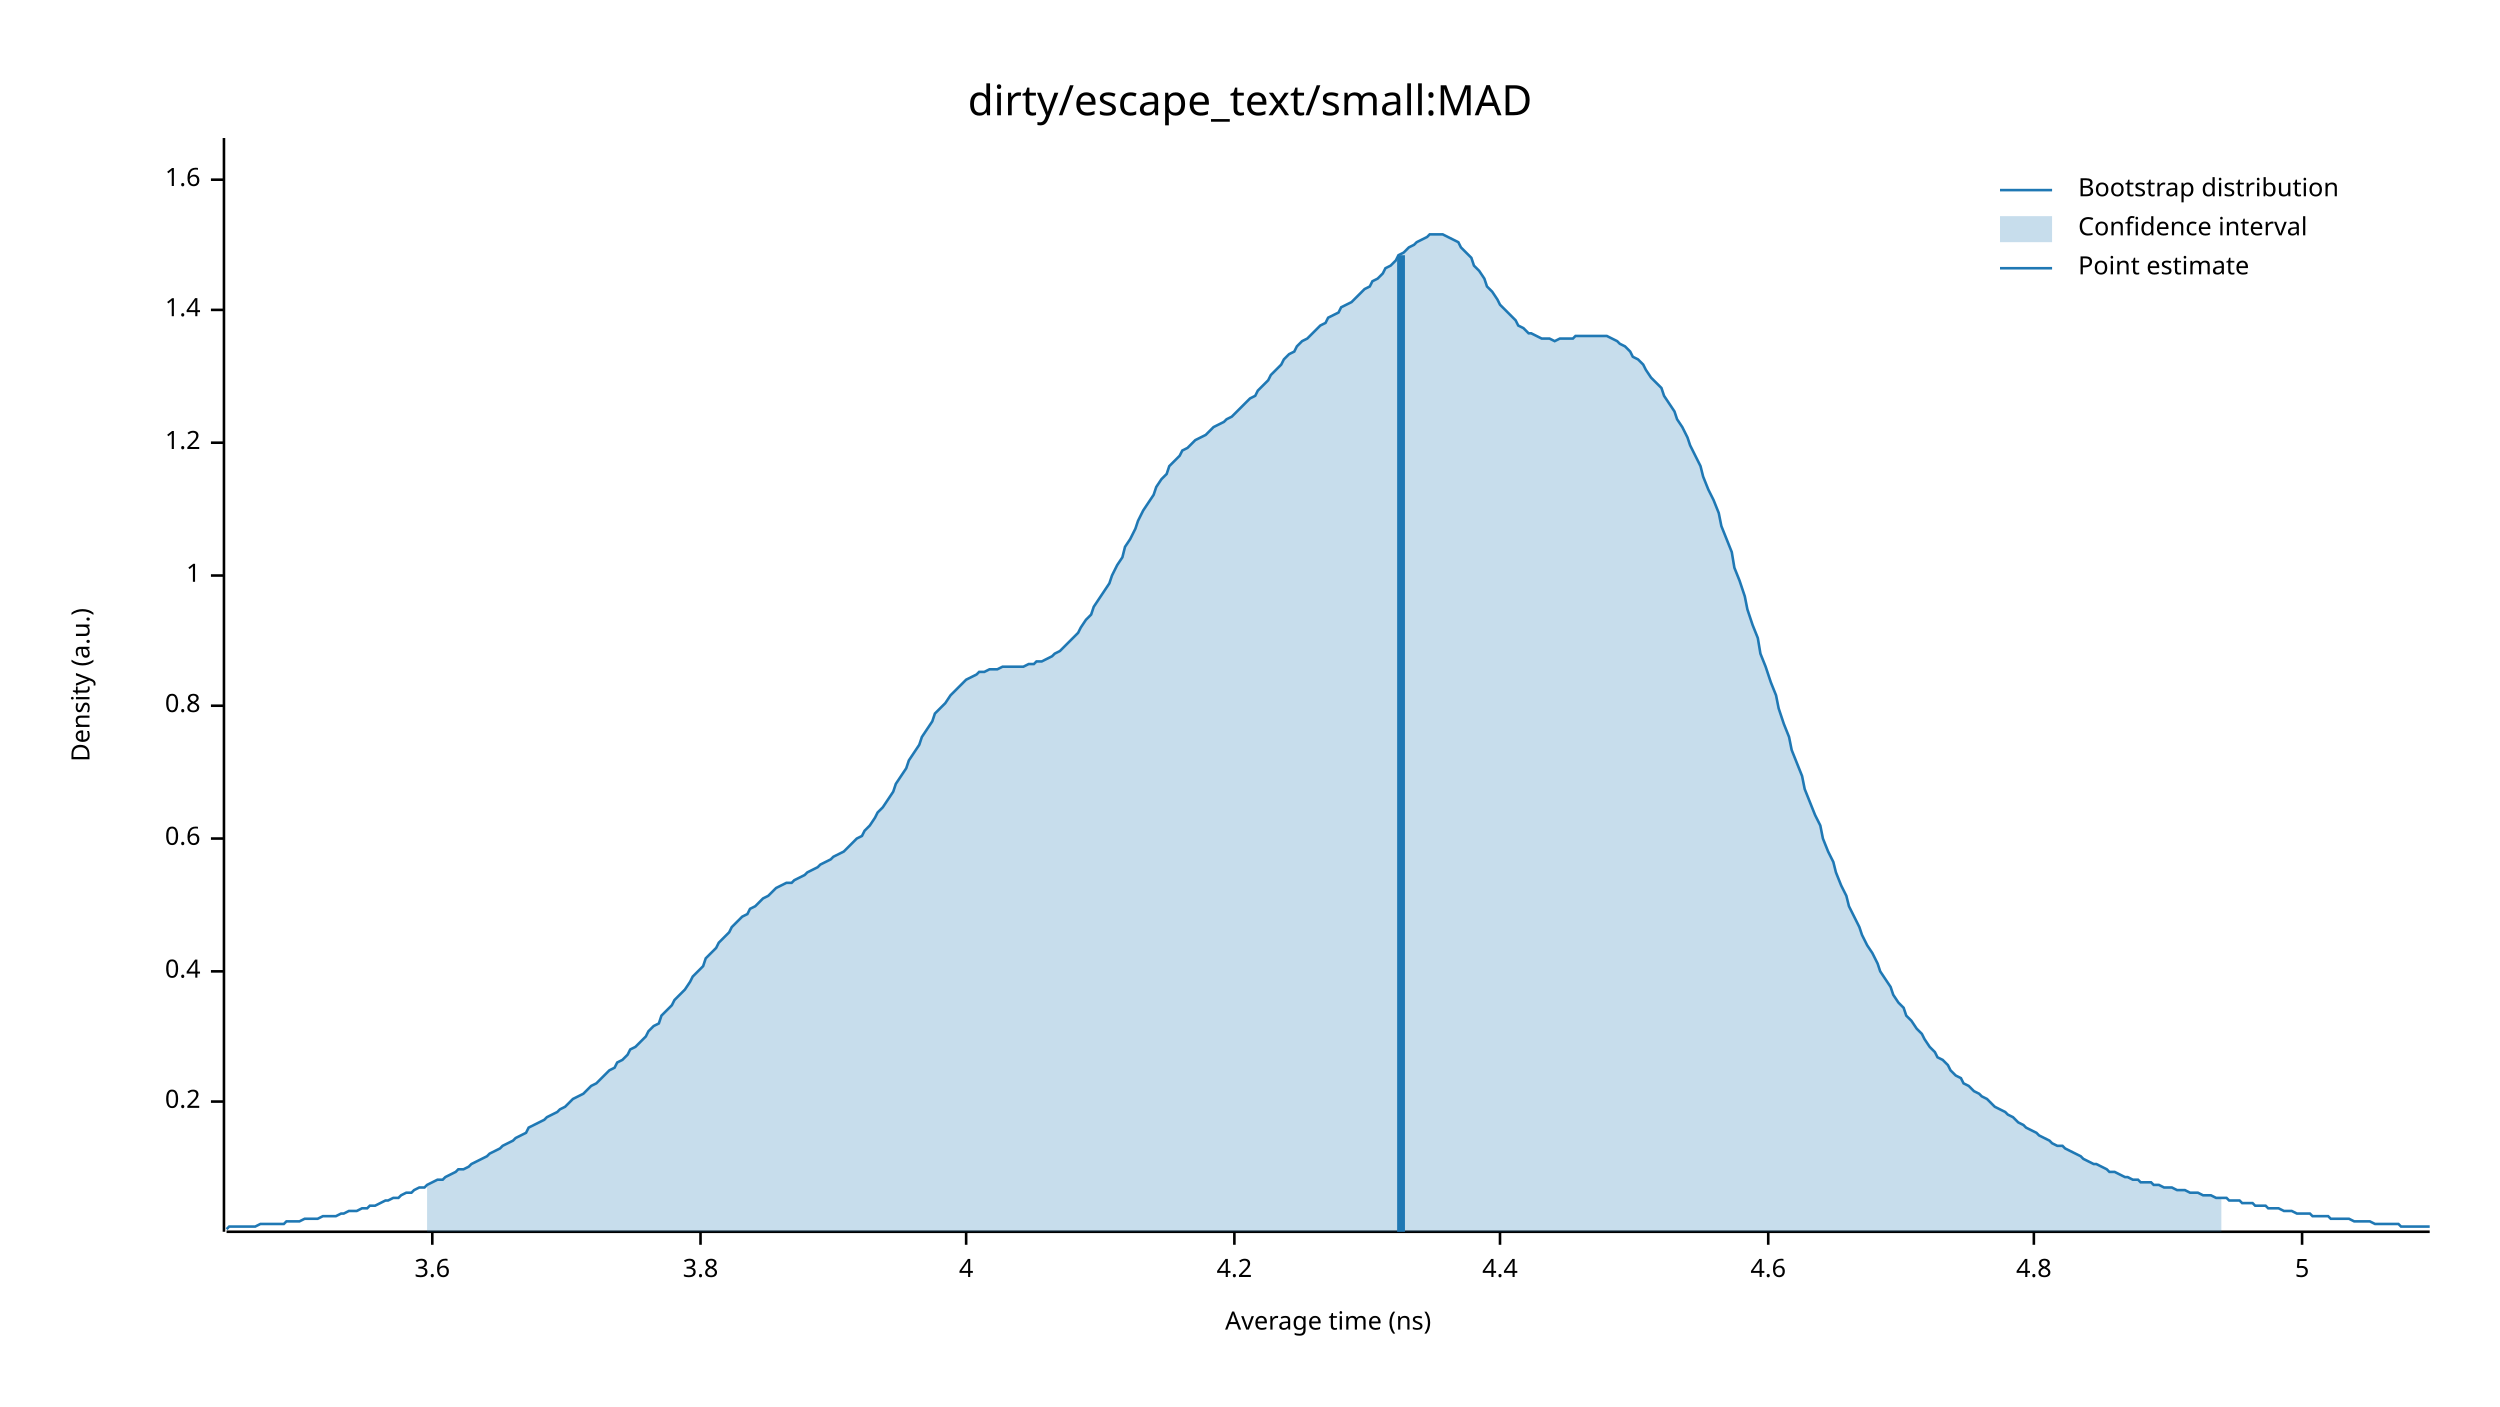
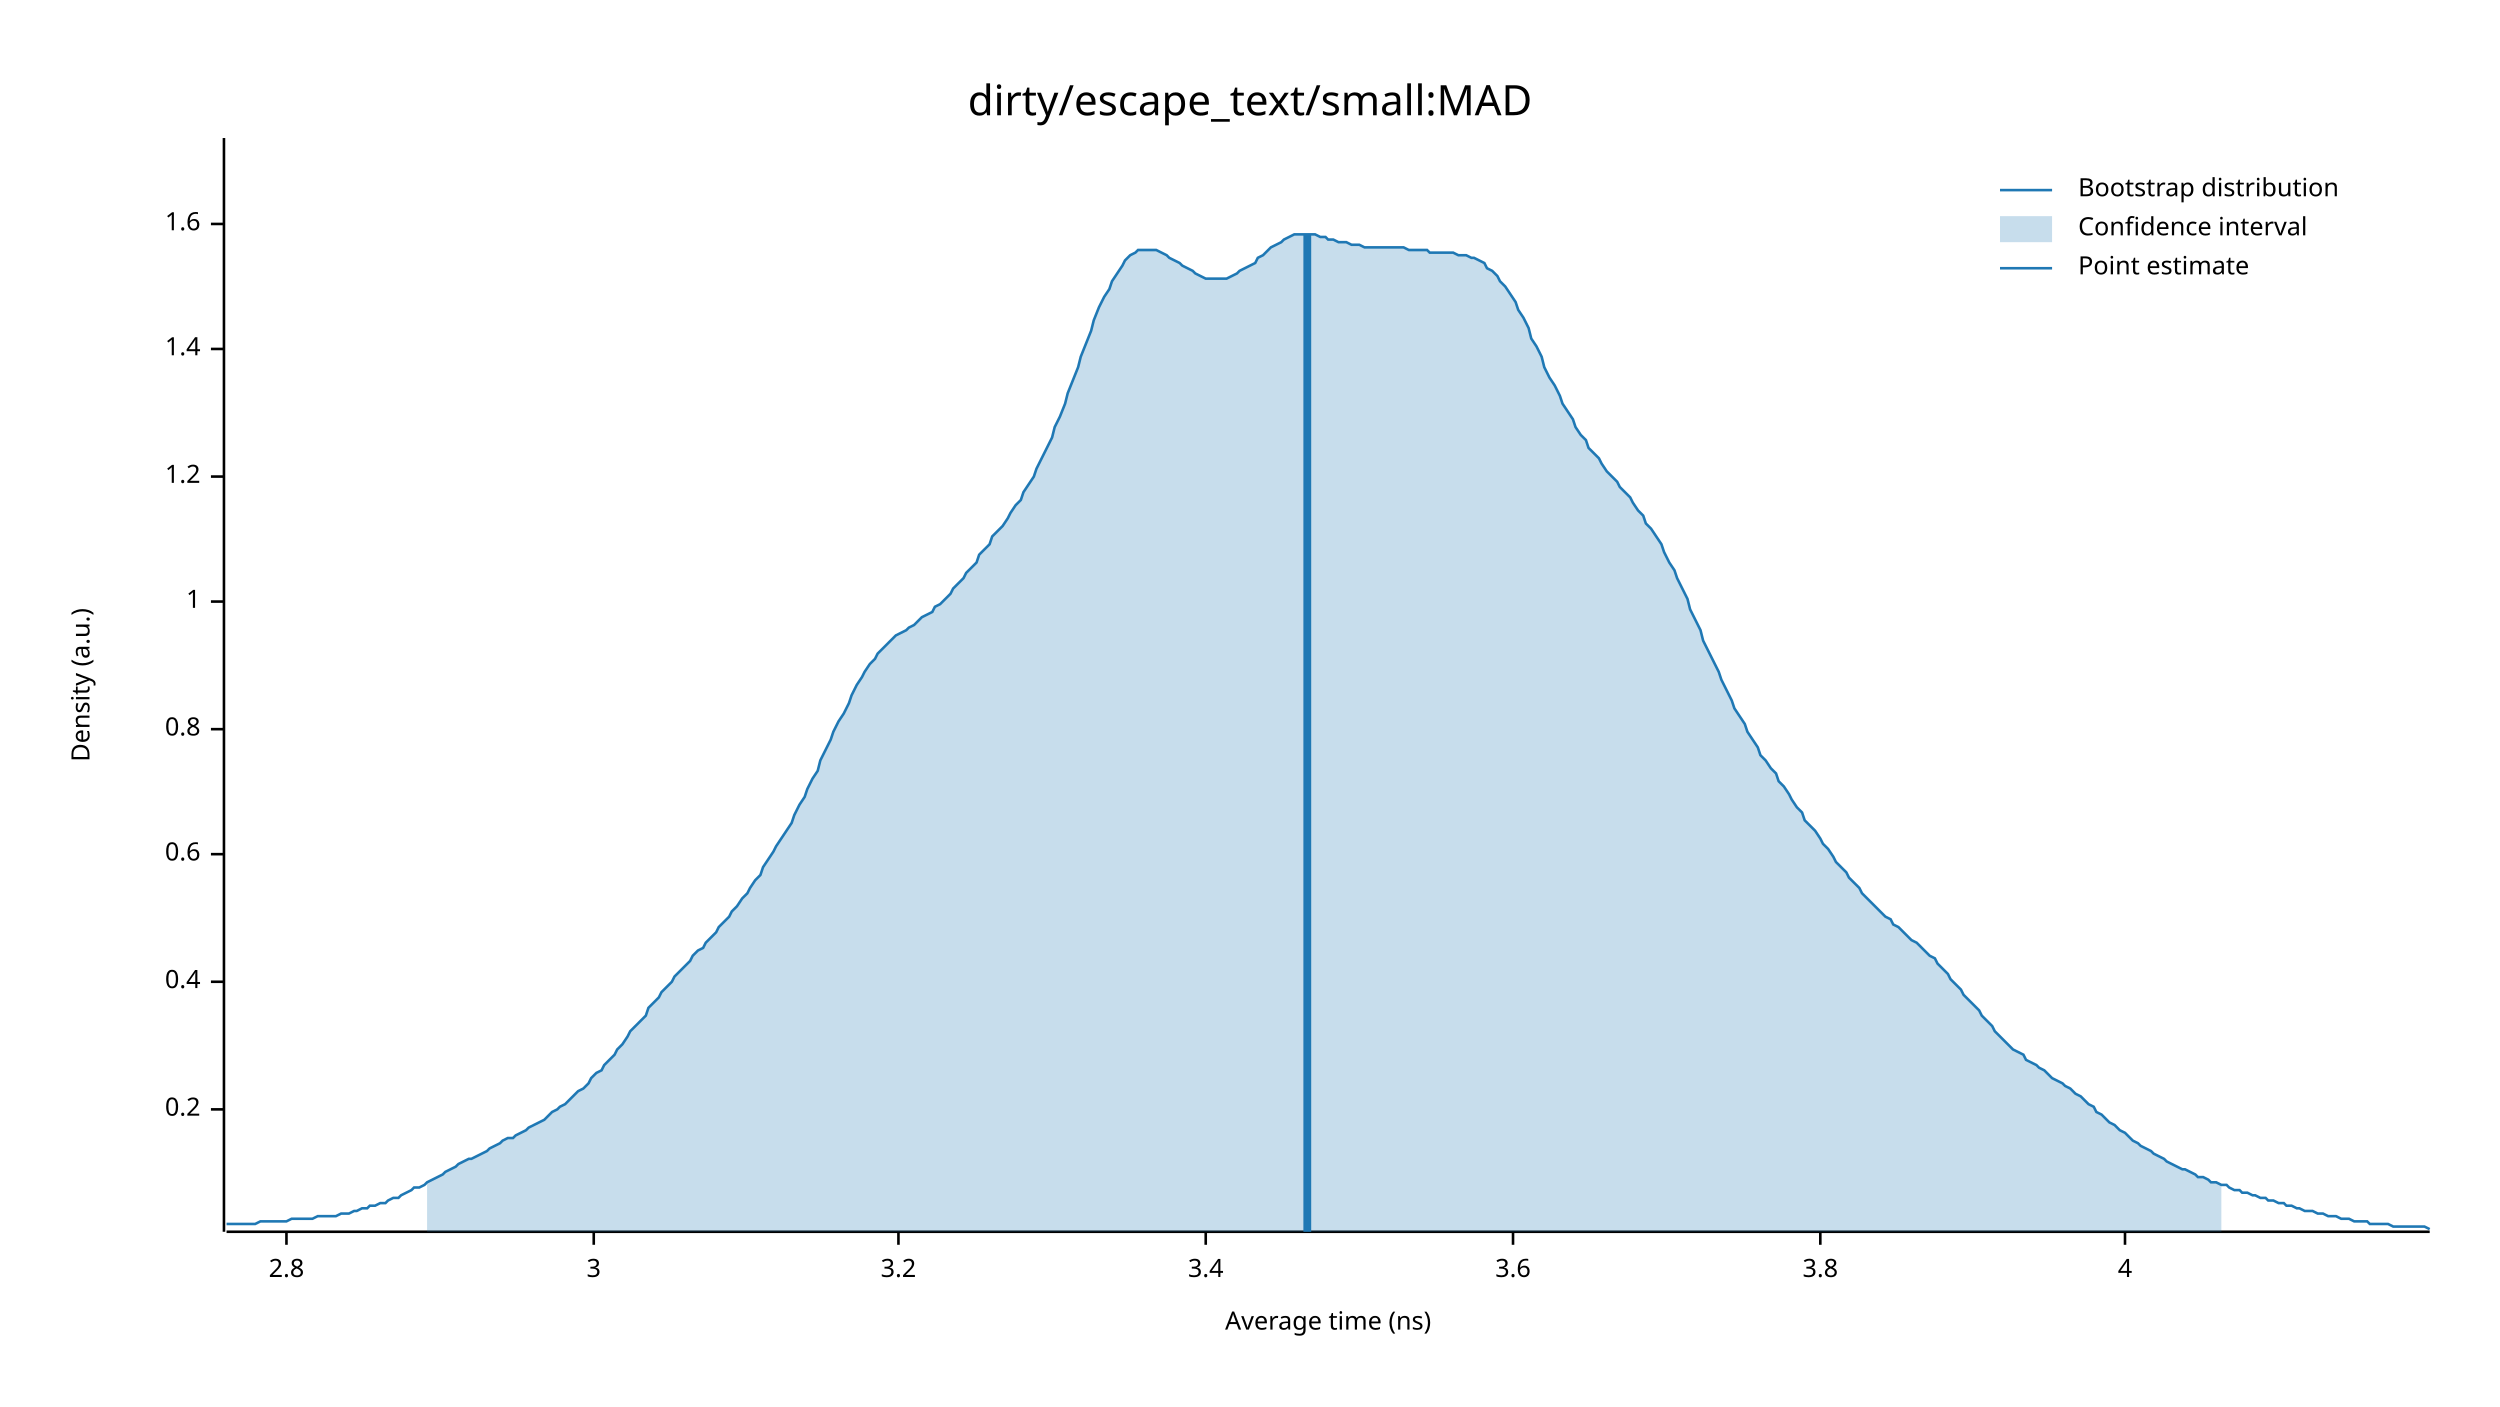
<svg xmlns="http://www.w3.org/2000/svg" width="960" height="540" viewBox="0 0 960 540">
  <text x="480" y="32" dy="0.76em" text-anchor="middle" font-family="sans-serif" font-size="16.129" opacity="1" fill="#000000">
dirty/escape_text/small:MAD
</text>
  <text x="27" y="263" dy="0.76em" text-anchor="middle" font-family="sans-serif" font-size="9.677" opacity="1" fill="#000000" transform="rotate(270, 27, 263)">
Density (a.u.)
</text>
  <text x="510" y="513" dy="-0.5ex" text-anchor="middle" font-family="sans-serif" font-size="9.677" opacity="1" fill="#000000">
Average time (ns)
</text>
  <polyline fill="none" opacity="1" stroke="#000000" stroke-width="1" points="86,53 86,473 " />
-   <text x="77" y="423" dy="0.5ex" text-anchor="end" font-family="sans-serif" font-size="9.677" opacity="1" fill="#000000">
+   <text x="77" y="426" dy="0.5ex" text-anchor="end" font-family="sans-serif" font-size="9.677" opacity="1" fill="#000000">
0.2
</text>
-   <polyline fill="none" opacity="1" stroke="#000000" stroke-width="1" points="81,423 86,423 " />
-   <text x="77" y="373" dy="0.5ex" text-anchor="end" font-family="sans-serif" font-size="9.677" opacity="1" fill="#000000">
+   <polyline fill="none" opacity="1" stroke="#000000" stroke-width="1" points="81,426 86,426 " />
+   <text x="77" y="377" dy="0.5ex" text-anchor="end" font-family="sans-serif" font-size="9.677" opacity="1" fill="#000000">
0.4
</text>
-   <polyline fill="none" opacity="1" stroke="#000000" stroke-width="1" points="81,373 86,373 " />
-   <text x="77" y="322" dy="0.5ex" text-anchor="end" font-family="sans-serif" font-size="9.677" opacity="1" fill="#000000">
+   <polyline fill="none" opacity="1" stroke="#000000" stroke-width="1" points="81,377 86,377 " />
+   <text x="77" y="328" dy="0.5ex" text-anchor="end" font-family="sans-serif" font-size="9.677" opacity="1" fill="#000000">
0.6
</text>
-   <polyline fill="none" opacity="1" stroke="#000000" stroke-width="1" points="81,322 86,322 " />
-   <text x="77" y="271" dy="0.5ex" text-anchor="end" font-family="sans-serif" font-size="9.677" opacity="1" fill="#000000">
+   <polyline fill="none" opacity="1" stroke="#000000" stroke-width="1" points="81,328 86,328 " />
+   <text x="77" y="280" dy="0.5ex" text-anchor="end" font-family="sans-serif" font-size="9.677" opacity="1" fill="#000000">
0.8
</text>
-   <polyline fill="none" opacity="1" stroke="#000000" stroke-width="1" points="81,271 86,271 " />
-   <text x="77" y="221" dy="0.5ex" text-anchor="end" font-family="sans-serif" font-size="9.677" opacity="1" fill="#000000">
+   <polyline fill="none" opacity="1" stroke="#000000" stroke-width="1" points="81,280 86,280 " />
+   <text x="77" y="231" dy="0.5ex" text-anchor="end" font-family="sans-serif" font-size="9.677" opacity="1" fill="#000000">
1
</text>
-   <polyline fill="none" opacity="1" stroke="#000000" stroke-width="1" points="81,221 86,221 " />
-   <text x="77" y="170" dy="0.5ex" text-anchor="end" font-family="sans-serif" font-size="9.677" opacity="1" fill="#000000">
+   <polyline fill="none" opacity="1" stroke="#000000" stroke-width="1" points="81,231 86,231 " />
+   <text x="77" y="183" dy="0.5ex" text-anchor="end" font-family="sans-serif" font-size="9.677" opacity="1" fill="#000000">
1.2
</text>
-   <polyline fill="none" opacity="1" stroke="#000000" stroke-width="1" points="81,170 86,170 " />
-   <text x="77" y="119" dy="0.5ex" text-anchor="end" font-family="sans-serif" font-size="9.677" opacity="1" fill="#000000">
+   <polyline fill="none" opacity="1" stroke="#000000" stroke-width="1" points="81,183 86,183 " />
+   <text x="77" y="134" dy="0.5ex" text-anchor="end" font-family="sans-serif" font-size="9.677" opacity="1" fill="#000000">
1.4
</text>
-   <polyline fill="none" opacity="1" stroke="#000000" stroke-width="1" points="81,119 86,119 " />
-   <text x="77" y="69" dy="0.5ex" text-anchor="end" font-family="sans-serif" font-size="9.677" opacity="1" fill="#000000">
+   <polyline fill="none" opacity="1" stroke="#000000" stroke-width="1" points="81,134 86,134 " />
+   <text x="77" y="86" dy="0.5ex" text-anchor="end" font-family="sans-serif" font-size="9.677" opacity="1" fill="#000000">
1.6
</text>
-   <polyline fill="none" opacity="1" stroke="#000000" stroke-width="1" points="81,69 86,69 " />
+   <polyline fill="none" opacity="1" stroke="#000000" stroke-width="1" points="81,86 86,86 " />
  <polyline fill="none" opacity="1" stroke="#000000" stroke-width="1" points="87,473 933,473 " />
-   <text x="166" y="483" dy="0.76em" text-anchor="middle" font-family="sans-serif" font-size="9.677" opacity="1" fill="#000000">
+   <text x="110" y="483" dy="0.76em" text-anchor="middle" font-family="sans-serif" font-size="9.677" opacity="1" fill="#000000">
+ 2.8
+ </text>
+   <polyline fill="none" opacity="1" stroke="#000000" stroke-width="1" points="110,473 110,478 " />
+   <text x="228" y="483" dy="0.76em" text-anchor="middle" font-family="sans-serif" font-size="9.677" opacity="1" fill="#000000">
+ 3
+ </text>
+   <polyline fill="none" opacity="1" stroke="#000000" stroke-width="1" points="228,473 228,478 " />
+   <text x="345" y="483" dy="0.76em" text-anchor="middle" font-family="sans-serif" font-size="9.677" opacity="1" fill="#000000">
+ 3.2
+ </text>
+   <polyline fill="none" opacity="1" stroke="#000000" stroke-width="1" points="345,473 345,478 " />
+   <text x="463" y="483" dy="0.76em" text-anchor="middle" font-family="sans-serif" font-size="9.677" opacity="1" fill="#000000">
+ 3.4
+ </text>
+   <polyline fill="none" opacity="1" stroke="#000000" stroke-width="1" points="463,473 463,478 " />
+   <text x="581" y="483" dy="0.76em" text-anchor="middle" font-family="sans-serif" font-size="9.677" opacity="1" fill="#000000">
3.6
</text>
-   <polyline fill="none" opacity="1" stroke="#000000" stroke-width="1" points="166,473 166,478 " />
-   <text x="269" y="483" dy="0.76em" text-anchor="middle" font-family="sans-serif" font-size="9.677" opacity="1" fill="#000000">
+   <polyline fill="none" opacity="1" stroke="#000000" stroke-width="1" points="581,473 581,478 " />
+   <text x="699" y="483" dy="0.76em" text-anchor="middle" font-family="sans-serif" font-size="9.677" opacity="1" fill="#000000">
3.8
</text>
-   <polyline fill="none" opacity="1" stroke="#000000" stroke-width="1" points="269,473 269,478 " />
-   <text x="371" y="483" dy="0.76em" text-anchor="middle" font-family="sans-serif" font-size="9.677" opacity="1" fill="#000000">
+   <polyline fill="none" opacity="1" stroke="#000000" stroke-width="1" points="699,473 699,478 " />
+   <text x="816" y="483" dy="0.76em" text-anchor="middle" font-family="sans-serif" font-size="9.677" opacity="1" fill="#000000">
4
</text>
-   <polyline fill="none" opacity="1" stroke="#000000" stroke-width="1" points="371,473 371,478 " />
-   <text x="474" y="483" dy="0.76em" text-anchor="middle" font-family="sans-serif" font-size="9.677" opacity="1" fill="#000000">
- 4.2
- </text>
-   <polyline fill="none" opacity="1" stroke="#000000" stroke-width="1" points="474,473 474,478 " />
-   <text x="576" y="483" dy="0.76em" text-anchor="middle" font-family="sans-serif" font-size="9.677" opacity="1" fill="#000000">
- 4.4
- </text>
-   <polyline fill="none" opacity="1" stroke="#000000" stroke-width="1" points="576,473 576,478 " />
-   <text x="679" y="483" dy="0.76em" text-anchor="middle" font-family="sans-serif" font-size="9.677" opacity="1" fill="#000000">
- 4.6
- </text>
-   <polyline fill="none" opacity="1" stroke="#000000" stroke-width="1" points="679,473 679,478 " />
-   <text x="781" y="483" dy="0.76em" text-anchor="middle" font-family="sans-serif" font-size="9.677" opacity="1" fill="#000000">
- 4.8
- </text>
-   <polyline fill="none" opacity="1" stroke="#000000" stroke-width="1" points="781,473 781,478 " />
-   <text x="884" y="483" dy="0.76em" text-anchor="middle" font-family="sans-serif" font-size="9.677" opacity="1" fill="#000000">
- 5
- </text>
-   <polyline fill="none" opacity="1" stroke="#000000" stroke-width="1" points="884,473 884,478 " />
-   <polyline fill="none" opacity="1" stroke="#1F78B4" stroke-width="1" points="87,472 88,471 90,471 92,471 93,471 95,471 97,471 98,471 100,470 102,470 103,470 105,470 107,470 109,470 110,469 112,469 114,469 115,469 117,468 119,468 120,468 122,468 124,467 125,467 127,467 129,467 131,466 132,466 134,465 136,465 137,465 139,464 141,464 142,463 144,463 146,462 148,461 149,461 151,460 153,460 154,459 156,458 158,458 159,457 161,456 163,456 164,455 166,454 168,453 170,453 171,452 173,451 175,450 176,449 178,449 180,448 181,447 183,446 185,445 187,444 188,443 190,442 192,441 193,440 195,439 197,438 198,437 200,436 202,435 203,433 205,432 207,431 209,430 210,429 212,428 214,427 215,426 217,425 219,423 220,422 222,421 224,420 226,418 227,417 229,416 231,414 232,413 234,411 236,410 237,408 239,407 241,405 242,403 244,402 246,400 248,398 249,396 251,394 253,393 254,390 256,388 258,386 259,384 261,382 263,380 265,377 266,375 268,373 270,371 271,368 273,366 275,364 276,362 278,360 280,358 281,356 283,354 285,352 287,351 288,349 290,348 292,346 293,345 295,344 297,342 298,341 300,340 302,339 304,339 305,338 307,337 309,336 310,335 312,334 314,333 315,332 317,331 319,330 320,329 322,328 324,327 326,325 327,324 329,322 331,321 332,319 334,317 336,314 337,312 339,310 341,307 343,304 344,301 346,298 348,295 349,292 351,289 353,286 354,283 356,280 358,277 359,274 361,272 363,270 365,267 366,266 368,264 370,262 371,261 373,260 375,259 376,258 378,258 380,257 381,257 383,257 385,256 387,256 388,256 390,256 392,256 393,256 395,255 397,255 398,254 400,254 402,253 404,252 405,251 407,250 409,248 410,247 412,245 414,243 415,241 417,238 419,236 420,233 422,230 424,227 426,224 427,221 429,217 431,214 432,210 434,207 436,203 437,200 439,196 441,193 443,190 444,187 446,184 448,182 449,179 451,177 453,175 454,173 456,172 458,170 459,169 461,168 463,167 465,165 466,164 468,163 470,162 471,161 473,160 475,158 476,157 478,155 480,153 482,152 483,150 485,148 487,146 488,144 490,142 492,140 493,138 495,136 497,135 498,133 500,131 502,130 504,128 505,127 507,125 509,124 510,122 512,121 514,120 515,118 517,117 519,116 521,114 522,113 524,111 526,110 527,108 529,107 531,105 532,103 534,102 536,100 537,98 539,97 541,95 543,94 544,93 546,92 548,91 549,90 551,90 553,90 554,90 556,91 558,92 560,93 561,95 563,97 565,99 566,102 568,104 570,107 571,110 573,112 575,115 576,117 578,119 580,121 582,123 583,125 585,126 587,128 588,128 590,129 592,130 593,130 595,130 597,131 599,130 600,130 602,130 604,130 605,129 607,129 609,129 610,129 612,129 614,129 615,129 617,129 619,130 621,131 622,132 624,133 626,135 627,137 629,138 631,140 632,142 634,145 636,147 638,149 639,152 641,155 643,158 644,161 646,164 648,168 649,171 651,175 653,179 654,183 656,188 658,192 660,197 661,202 663,207 665,212 666,218 668,223 670,229 671,234 673,240 675,245 676,251 678,256 680,262 682,267 683,272 685,278 687,283 688,288 690,293 692,298 693,303 695,308 697,313 699,317 700,322 702,327 704,331 705,335 707,340 709,344 710,348 712,352 714,356 715,359 717,363 719,366 721,370 722,373 724,376 726,379 727,382 729,385 731,387 732,390 734,392 736,395 738,397 739,399 741,402 743,404 744,406 746,407 748,409 749,411 751,413 753,414 754,416 756,417 758,419 760,420 761,421 763,422 765,424 766,425 768,426 770,427 771,428 773,429 775,431 777,432 778,433 780,434 782,435 783,436 785,437 787,438 788,439 790,440 792,440 793,441 795,442 797,443 799,444 800,445 802,446 804,447 805,447 807,448 809,449 810,450 812,450 814,451 816,452 817,452 819,453 821,453 822,454 824,454 826,454 827,455 829,455 831,456 832,456 834,456 836,457 838,457 839,457 841,458 843,458 844,458 846,459 848,459 849,459 851,460 853,460 855,460 856,461 858,461 860,461 861,462 863,462 865,462 866,463 868,463 870,463 871,464 873,464 875,464 877,465 878,465 880,465 882,466 883,466 885,466 887,466 888,467 890,467 892,467 894,467 895,468 897,468 899,468 900,468 902,468 904,469 905,469 907,469 909,469 910,469 912,470 914,470 916,470 917,470 919,470 921,470 922,471 924,471 926,471 927,471 929,471 931,471 933,471 " />
-   <polygon opacity="0.25" fill="#1F78B4" points="164,455 166,454 168,453 170,453 171,452 173,451 175,450 176,449 178,449 180,448 181,447 183,446 185,445 187,444 188,443 190,442 192,441 193,440 195,439 197,438 198,437 200,436 202,435 203,433 205,432 207,431 209,430 210,429 212,428 214,427 215,426 217,425 219,423 220,422 222,421 224,420 226,418 227,417 229,416 231,414 232,413 234,411 236,410 237,408 239,407 241,405 242,403 244,402 246,400 248,398 249,396 251,394 253,393 254,390 256,388 258,386 259,384 261,382 263,380 265,377 266,375 268,373 270,371 271,368 273,366 275,364 276,362 278,360 280,358 281,356 283,354 285,352 287,351 288,349 290,348 292,346 293,345 295,344 297,342 298,341 300,340 302,339 304,339 305,338 307,337 309,336 310,335 312,334 314,333 315,332 317,331 319,330 320,329 322,328 324,327 326,325 327,324 329,322 331,321 332,319 334,317 336,314 337,312 339,310 341,307 343,304 344,301 346,298 348,295 349,292 351,289 353,286 354,283 356,280 358,277 359,274 361,272 363,270 365,267 366,266 368,264 370,262 371,261 373,260 375,259 376,258 378,258 380,257 381,257 383,257 385,256 387,256 388,256 390,256 392,256 393,256 395,255 397,255 398,254 400,254 402,253 404,252 405,251 407,250 409,248 410,247 412,245 414,243 415,241 417,238 419,236 420,233 422,230 424,227 426,224 427,221 429,217 431,214 432,210 434,207 436,203 437,200 439,196 441,193 443,190 444,187 446,184 448,182 449,179 451,177 453,175 454,173 456,172 458,170 459,169 461,168 463,167 465,165 466,164 468,163 470,162 471,161 473,160 475,158 476,157 478,155 480,153 482,152 483,150 485,148 487,146 488,144 490,142 492,140 493,138 495,136 497,135 498,133 500,131 502,130 504,128 505,127 507,125 509,124 510,122 512,121 514,120 515,118 517,117 519,116 521,114 522,113 524,111 526,110 527,108 529,107 531,105 532,103 534,102 536,100 537,98 539,97 541,95 543,94 544,93 546,92 548,91 549,90 551,90 553,90 554,90 556,91 558,92 560,93 561,95 563,97 565,99 566,102 568,104 570,107 571,110 573,112 575,115 576,117 578,119 580,121 582,123 583,125 585,126 587,128 588,128 590,129 592,130 593,130 595,130 597,131 599,130 600,130 602,130 604,130 605,129 607,129 609,129 610,129 612,129 614,129 615,129 617,129 619,130 621,131 622,132 624,133 626,135 627,137 629,138 631,140 632,142 634,145 636,147 638,149 639,152 641,155 643,158 644,161 646,164 648,168 649,171 651,175 653,179 654,183 656,188 658,192 660,197 661,202 663,207 665,212 666,218 668,223 670,229 671,234 673,240 675,245 676,251 678,256 680,262 682,267 683,272 685,278 687,283 688,288 690,293 692,298 693,303 695,308 697,313 699,317 700,322 702,327 704,331 705,335 707,340 709,344 710,348 712,352 714,356 715,359 717,363 719,366 721,370 722,373 724,376 726,379 727,382 729,385 731,387 732,390 734,392 736,395 738,397 739,399 741,402 743,404 744,406 746,407 748,409 749,411 751,413 753,414 754,416 756,417 758,419 760,420 761,421 763,422 765,424 766,425 768,426 770,427 771,428 773,429 775,431 777,432 778,433 780,434 782,435 783,436 785,437 787,438 788,439 790,440 792,440 793,441 795,442 797,443 799,444 800,445 802,446 804,447 805,447 807,448 809,449 810,450 812,450 814,451 816,452 817,452 819,453 821,453 822,454 824,454 826,454 827,455 829,455 831,456 832,456 834,456 836,457 838,457 839,457 841,458 843,458 844,458 846,459 848,459 849,459 851,460 853,460 853,473 164,473 " />
-   <polyline fill="none" opacity="1" stroke="#1F78B4" stroke-width="3" points="538,473 538,98 " />
+   <polyline fill="none" opacity="1" stroke="#000000" stroke-width="1" points="816,473 816,478 " />
+   <polyline fill="none" opacity="1" stroke="#1F78B4" stroke-width="1" points="87,470 88,470 90,470 92,470 93,470 95,470 97,470 98,470 100,469 102,469 103,469 105,469 107,469 109,469 110,469 112,468 114,468 115,468 117,468 119,468 120,468 122,467 124,467 125,467 127,467 129,467 131,466 132,466 134,466 136,465 137,465 139,464 141,464 142,463 144,463 146,462 148,462 149,461 151,460 153,460 154,459 156,458 158,457 159,456 161,456 163,455 164,454 166,453 168,452 170,451 171,450 173,449 175,448 176,447 178,446 180,445 181,445 183,444 185,443 187,442 188,441 190,440 192,439 193,438 195,437 197,437 198,436 200,435 202,434 203,433 205,432 207,431 209,430 210,429 212,427 214,426 215,425 217,424 219,422 220,421 222,419 224,418 226,416 227,414 229,412 231,411 232,409 234,407 236,405 237,403 239,401 241,398 242,396 244,394 246,392 248,390 249,387 251,385 253,383 254,381 256,379 258,377 259,375 261,373 263,371 265,369 266,367 268,365 270,364 271,362 273,360 275,358 276,356 278,354 280,352 281,350 283,348 285,345 287,343 288,341 290,338 292,336 293,333 295,330 297,327 298,325 300,322 302,319 304,316 305,313 307,309 309,306 310,303 312,299 314,296 315,292 317,288 319,284 320,281 322,277 324,274 326,270 327,267 329,263 331,260 332,258 334,255 336,253 337,251 339,249 341,247 343,245 344,244 346,243 348,242 349,241 351,240 353,238 354,237 356,236 358,235 359,233 361,232 363,230 365,228 366,226 368,224 370,222 371,220 373,218 375,216 376,213 378,211 380,209 381,206 383,204 385,202 387,199 388,197 390,194 392,192 393,189 395,186 397,183 398,180 400,176 402,172 404,168 405,164 407,160 409,155 410,151 412,146 414,141 415,137 417,132 419,127 420,123 422,118 424,114 426,111 427,108 429,105 431,102 432,100 434,98 436,97 437,96 439,96 441,96 443,96 444,96 446,97 448,98 449,99 451,100 453,101 454,102 456,103 458,104 459,105 461,106 463,107 465,107 466,107 468,107 470,107 471,107 473,106 475,105 476,104 478,103 480,102 482,101 483,99 485,98 487,96 488,95 490,94 492,93 493,92 495,91 497,90 498,90 500,90 502,90 504,90 505,90 507,91 509,91 510,92 512,92 514,93 515,93 517,93 519,94 521,94 522,94 524,95 526,95 527,95 529,95 531,95 532,95 534,95 536,95 537,95 539,95 541,96 543,96 544,96 546,96 548,96 549,97 551,97 553,97 554,97 556,97 558,97 560,98 561,98 563,98 565,99 566,99 568,100 570,101 571,103 573,104 575,106 576,108 578,110 580,113 582,116 583,119 585,122 587,126 588,130 590,133 592,137 593,141 595,145 597,148 599,152 600,155 602,158 604,161 605,164 607,167 609,169 610,172 612,174 614,176 615,178 617,181 619,183 621,185 622,187 624,189 626,191 627,193 629,196 631,198 632,201 634,203 636,206 638,209 639,212 641,216 643,219 644,222 646,226 648,230 649,234 651,238 653,242 654,246 656,250 658,254 660,258 661,261 663,265 665,269 666,272 668,275 670,278 671,281 673,284 675,287 676,290 678,292 680,295 682,297 683,300 685,302 687,305 688,307 690,310 692,312 693,315 695,317 697,319 699,322 700,324 702,326 704,329 705,331 707,333 709,335 710,337 712,339 714,341 715,343 717,345 719,347 721,349 722,350 724,352 726,353 727,355 729,356 731,358 732,359 734,361 736,362 738,364 739,365 741,367 743,368 744,370 746,372 748,374 749,376 751,378 753,380 754,382 756,384 758,386 760,388 761,390 763,392 765,394 766,396 768,398 770,400 771,401 773,403 775,404 777,405 778,407 780,408 782,409 783,410 785,411 787,413 788,414 790,415 792,416 793,417 795,418 797,420 799,421 800,422 802,424 804,425 805,427 807,428 809,430 810,431 812,432 814,434 816,435 817,436 819,438 821,439 822,440 824,441 826,442 827,443 829,444 831,445 832,446 834,447 836,448 838,449 839,449 841,450 843,451 844,452 846,452 848,453 849,454 851,454 853,455 855,455 856,456 858,457 860,457 861,458 863,458 865,459 866,459 868,460 870,460 871,461 873,461 875,462 877,462 878,463 880,463 882,464 883,464 885,465 887,465 888,465 890,466 892,466 894,467 895,467 897,467 899,468 900,468 902,468 904,469 905,469 907,469 909,469 910,470 912,470 914,470 916,470 917,470 919,471 921,471 922,471 924,471 926,471 927,471 929,471 931,471 933,472 " />
+   <polygon opacity="0.25" fill="#1F78B4" points="164,454 166,453 168,452 170,451 171,450 173,449 175,448 176,447 178,446 180,445 181,445 183,444 185,443 187,442 188,441 190,440 192,439 193,438 195,437 197,437 198,436 200,435 202,434 203,433 205,432 207,431 209,430 210,429 212,427 214,426 215,425 217,424 219,422 220,421 222,419 224,418 226,416 227,414 229,412 231,411 232,409 234,407 236,405 237,403 239,401 241,398 242,396 244,394 246,392 248,390 249,387 251,385 253,383 254,381 256,379 258,377 259,375 261,373 263,371 265,369 266,367 268,365 270,364 271,362 273,360 275,358 276,356 278,354 280,352 281,350 283,348 285,345 287,343 288,341 290,338 292,336 293,333 295,330 297,327 298,325 300,322 302,319 304,316 305,313 307,309 309,306 310,303 312,299 314,296 315,292 317,288 319,284 320,281 322,277 324,274 326,270 327,267 329,263 331,260 332,258 334,255 336,253 337,251 339,249 341,247 343,245 344,244 346,243 348,242 349,241 351,240 353,238 354,237 356,236 358,235 359,233 361,232 363,230 365,228 366,226 368,224 370,222 371,220 373,218 375,216 376,213 378,211 380,209 381,206 383,204 385,202 387,199 388,197 390,194 392,192 393,189 395,186 397,183 398,180 400,176 402,172 404,168 405,164 407,160 409,155 410,151 412,146 414,141 415,137 417,132 419,127 420,123 422,118 424,114 426,111 427,108 429,105 431,102 432,100 434,98 436,97 437,96 439,96 441,96 443,96 444,96 446,97 448,98 449,99 451,100 453,101 454,102 456,103 458,104 459,105 461,106 463,107 465,107 466,107 468,107 470,107 471,107 473,106 475,105 476,104 478,103 480,102 482,101 483,99 485,98 487,96 488,95 490,94 492,93 493,92 495,91 497,90 498,90 500,90 502,90 504,90 505,90 507,91 509,91 510,92 512,92 514,93 515,93 517,93 519,94 521,94 522,94 524,95 526,95 527,95 529,95 531,95 532,95 534,95 536,95 537,95 539,95 541,96 543,96 544,96 546,96 548,96 549,97 551,97 553,97 554,97 556,97 558,97 560,98 561,98 563,98 565,99 566,99 568,100 570,101 571,103 573,104 575,106 576,108 578,110 580,113 582,116 583,119 585,122 587,126 588,130 590,133 592,137 593,141 595,145 597,148 599,152 600,155 602,158 604,161 605,164 607,167 609,169 610,172 612,174 614,176 615,178 617,181 619,183 621,185 622,187 624,189 626,191 627,193 629,196 631,198 632,201 634,203 636,206 638,209 639,212 641,216 643,219 644,222 646,226 648,230 649,234 651,238 653,242 654,246 656,250 658,254 660,258 661,261 663,265 665,269 666,272 668,275 670,278 671,281 673,284 675,287 676,290 678,292 680,295 682,297 683,300 685,302 687,305 688,307 690,310 692,312 693,315 695,317 697,319 699,322 700,324 702,326 704,329 705,331 707,333 709,335 710,337 712,339 714,341 715,343 717,345 719,347 721,349 722,350 724,352 726,353 727,355 729,356 731,358 732,359 734,361 736,362 738,364 739,365 741,367 743,368 744,370 746,372 748,374 749,376 751,378 753,380 754,382 756,384 758,386 760,388 761,390 763,392 765,394 766,396 768,398 770,400 771,401 773,403 775,404 777,405 778,407 780,408 782,409 783,410 785,411 787,413 788,414 790,415 792,416 793,417 795,418 797,420 799,421 800,422 802,424 804,425 805,427 807,428 809,430 810,431 812,432 814,434 816,435 817,436 819,438 821,439 822,440 824,441 826,442 827,443 829,444 831,445 832,446 834,447 836,448 838,449 839,449 841,450 843,451 844,452 846,452 848,453 849,454 851,454 853,455 853,473 164,473 " />
+   <polyline fill="none" opacity="1" stroke="#1F78B4" stroke-width="3" points="502,473 502,90 " />
  <text x="798" y="68" dy="0.76em" text-anchor="start" font-family="sans-serif" font-size="9.677" opacity="1" fill="#000000">
Bootstrap distribution
</text>
  <text x="798" y="83" dy="0.76em" text-anchor="start" font-family="sans-serif" font-size="9.677" opacity="1" fill="#000000">
Confidence interval
</text>
  <text x="798" y="98" dy="0.76em" text-anchor="start" font-family="sans-serif" font-size="9.677" opacity="1" fill="#000000">
Point estimate
</text>
  <polyline fill="none" opacity="1" stroke="#1F78B4" stroke-width="1" points="768,73 788,73 " />
  <rect x="768" y="83" width="20" height="10" opacity="0.25" fill="#1F78B4" stroke="none" />
  <polyline fill="none" opacity="1" stroke="#1F78B4" stroke-width="1" points="768,103 788,103 " />
</svg>
